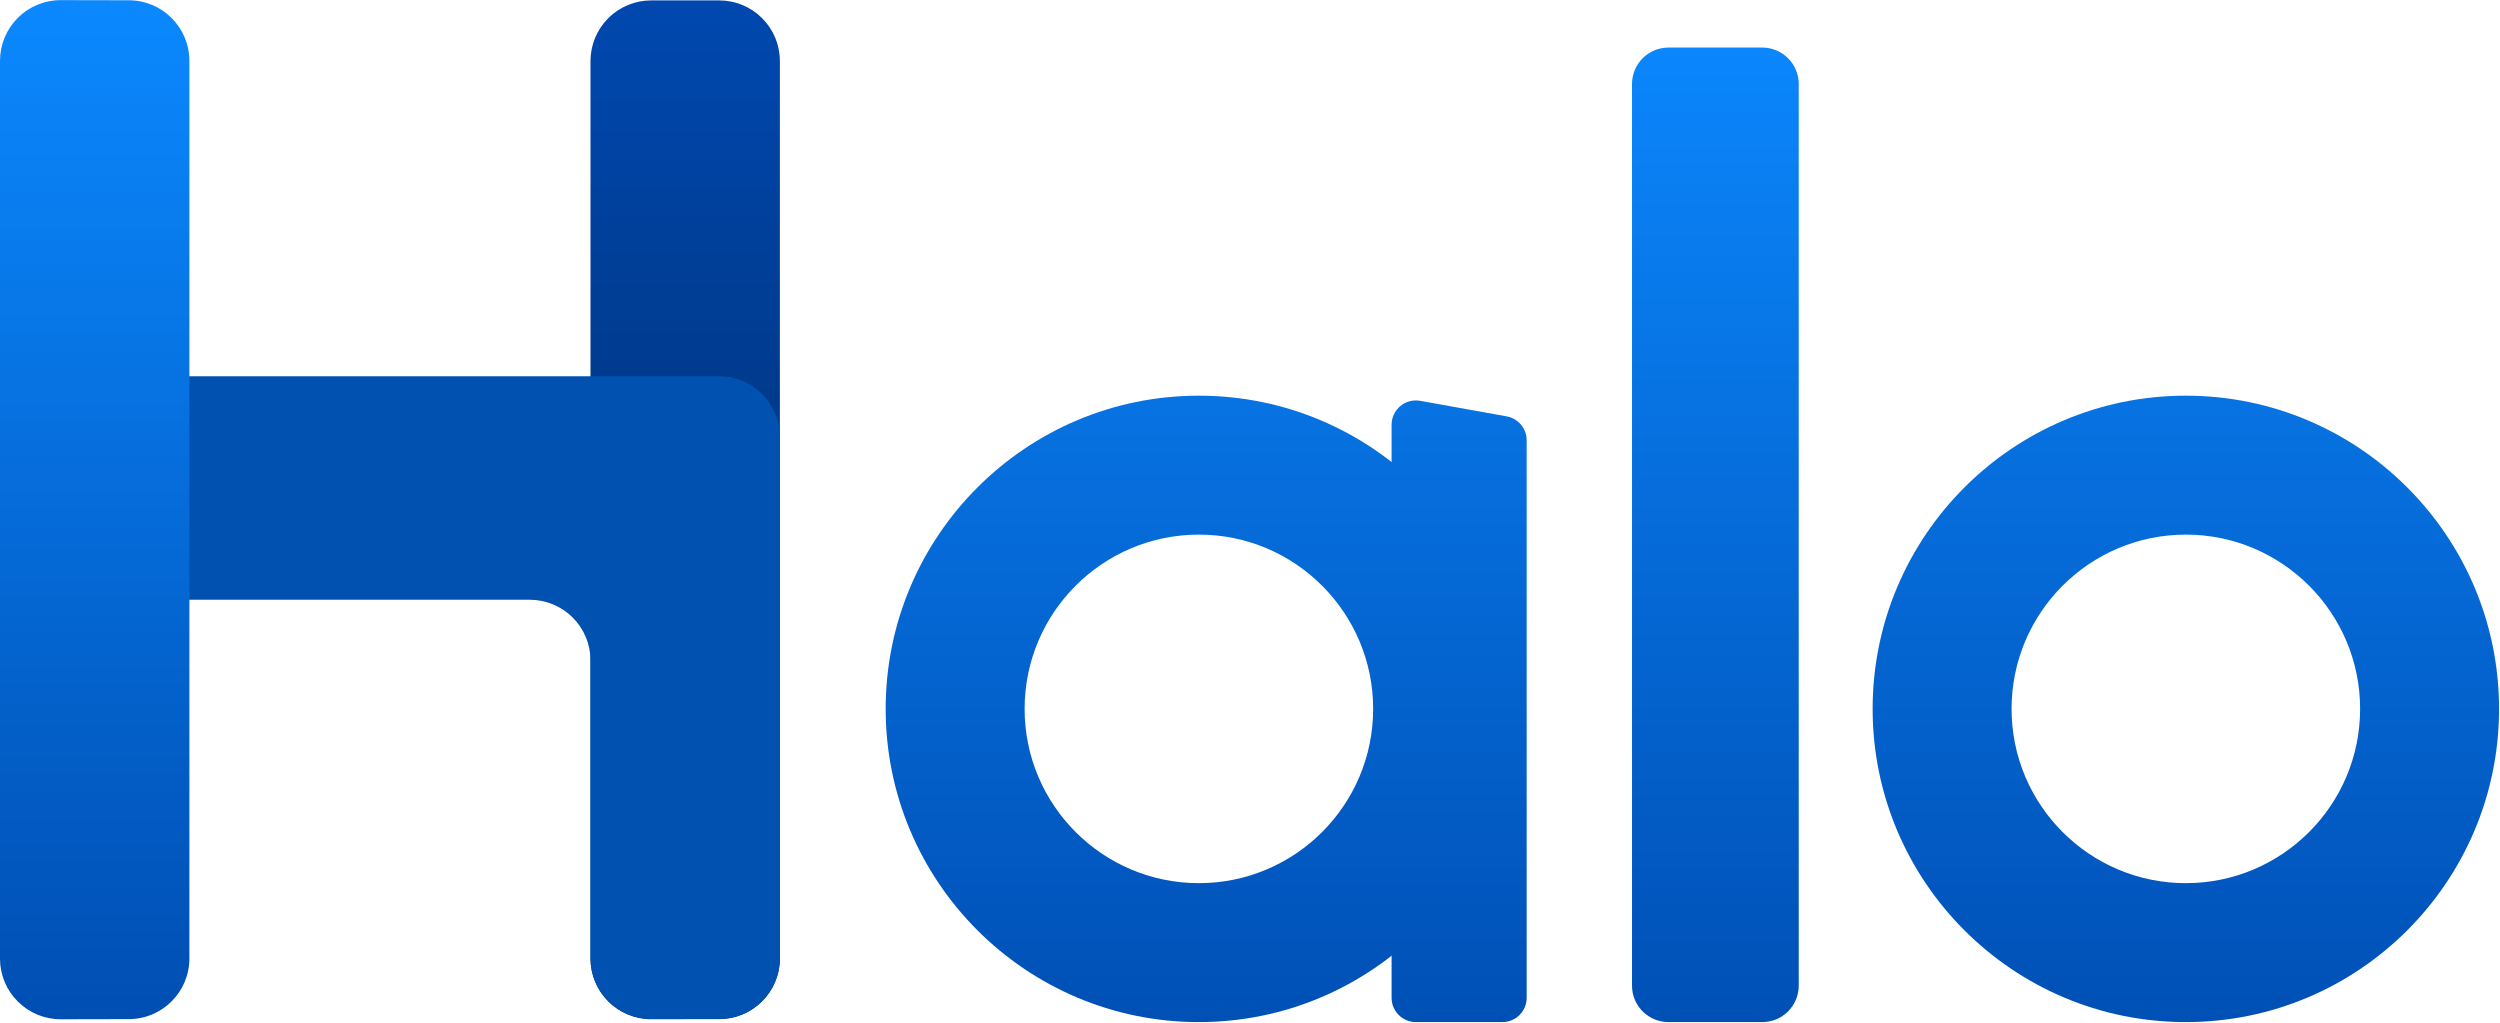
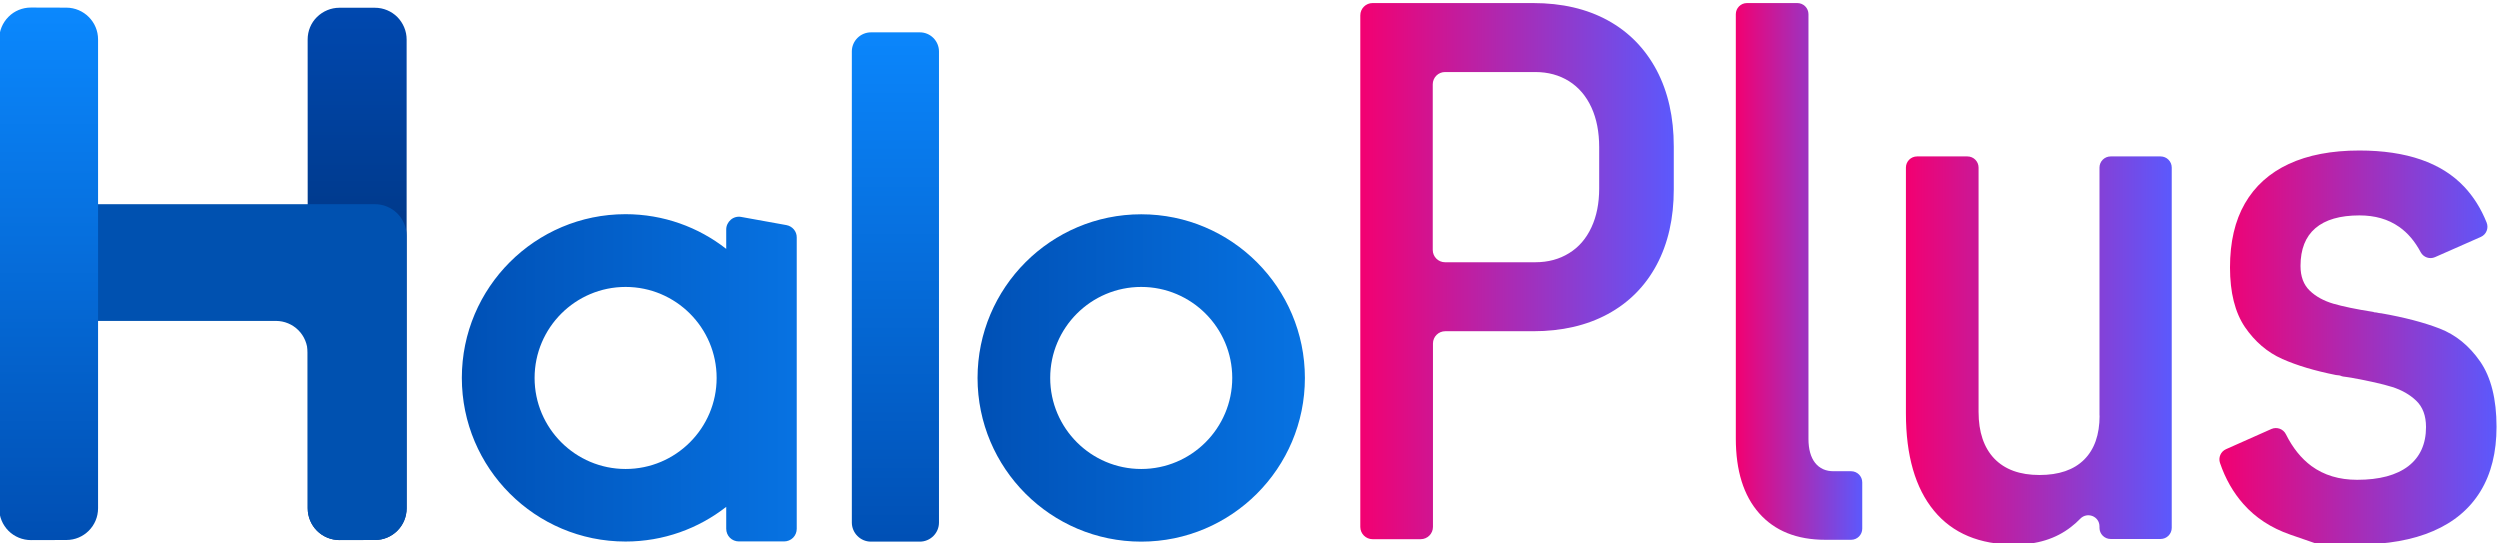
- <svg xmlns="http://www.w3.org/2000/svg" width="100%" height="100%" viewBox="0 0 2144 877" version="1.1" xml:space="preserve" style="fill-rule:evenodd;clip-rule:evenodd;stroke-linejoin:round;stroke-miterlimit:2;">
-   <path d="M1028.16,339.331c148.249,0 268.609,120.36 268.609,268.609c-0,148.249 -120.36,268.608 -268.609,268.608c-148.249,0 -268.608,-120.359 -268.608,-268.608c-0,-148.249 120.359,-268.609 268.608,-268.609Zm0,119.152c82.488,0 149.457,66.969 149.457,149.457c-0,82.487 -66.969,149.456 -149.457,149.456c-82.487,0 -149.456,-66.969 -149.456,-149.456c-0,-82.488 66.969,-149.457 149.456,-149.457Z" style="fill:url(#_Linear1);" />
-   <path d="M1874.58,339.331c148.249,0 268.608,120.36 268.608,268.609c0,148.249 -120.359,268.608 -268.608,268.608c-148.249,0 -268.609,-120.359 -268.609,-268.608c0,-148.249 120.36,-268.609 268.609,-268.609Zm-0,119.152c82.487,0 149.456,66.969 149.456,149.457c0,82.487 -66.969,149.456 -149.456,149.456c-82.488,0 -149.457,-66.969 -149.457,-149.456c0,-82.488 66.969,-149.457 149.457,-149.457Z" style="fill:url(#_Linear2);" />
-   <path d="M1309.27,377.585c-0,-10.083 -7.222,-18.719 -17.146,-20.504c-19.618,-3.528 -51.9,-9.334 -74.172,-13.34c-6.073,-1.092 -12.318,0.564 -17.052,4.522c-4.734,3.959 -7.469,9.812 -7.469,15.983c-0,91.374 -0,407.153 -0,491.469c-0,5.525 2.195,10.824 6.102,14.731c3.907,3.907 9.206,6.102 14.731,6.102c20.987,0 53.186,0 74.173,0c5.525,0 10.824,-2.195 14.731,-6.102c3.907,-3.907 6.102,-9.206 6.102,-14.731c-0,-84.425 -0,-400.286 -0,-478.13Z" style="fill:url(#_Linear3);" />
-   <path d="M1542.59,72.033c0,-8.288 -3.292,-16.237 -9.153,-22.097c-5.86,-5.861 -13.809,-9.153 -22.097,-9.153c-23.867,-0 -56.609,-0 -80.477,-0c-8.288,-0 -16.236,3.292 -22.097,9.153c-5.86,5.86 -9.153,13.809 -9.153,22.097c0,131.79 0,641.475 0,773.265c0,8.288 3.293,16.237 9.153,22.097c5.861,5.861 13.809,9.153 22.097,9.153c23.868,0 56.61,0 80.477,0c8.288,0 16.237,-3.292 22.097,-9.153c5.861,-5.86 9.153,-13.809 9.153,-22.097c0,-131.79 0,-641.475 0,-773.265Z" style="fill:url(#_Linear4);fill-rule:nonzero;" />
+ <svg xmlns="http://www.w3.org/2000/svg" version="1.0" id="图层_1" x="0px" y="0px" viewBox="0 0 2450 532" enable-background="new 0 0 2450 532" xml:space="preserve">
+   <linearGradient id="SVGID_1_" gradientUnits="userSpaceOnUse" x1="958.709" y1="370.372" x2="1465.528" y2="370.372">
+     <stop offset="0" style="stop-color:#0050B5" />
+     <stop offset="1" style="stop-color:#0B87FD" />
+   </linearGradient>
+   <path fill="url(#SVGID_1_)" d="M1118.4,210L1118.4,210c-88.5,0-160.4,71.9-160.4,160.4s71.9,160.4,160.4,160.4  c88.5,0,160.4-71.9,160.4-160.4S1206.9,210,1118.4,210z M1118.4,459.6c-49.2,0-89.2-40-89.2-89.2c0-49.2,40-89.2,89.2-89.2l0,0  c49.2,0,89.2,40,89.2,89.2C1207.6,419.6,1167.6,459.6,1118.4,459.6z" />
+   <linearGradient id="SVGID_2_" gradientUnits="userSpaceOnUse" x1="453.406" y1="370.372" x2="975.988" y2="370.372">
+     <stop offset="0" style="stop-color:#0050B5" />
+     <stop offset="1" style="stop-color:#0B87FD" />
+   </linearGradient>
+   <path fill="url(#SVGID_2_)" d="M770.7,220.6c-11.7-2.1-31-5.6-44.3-8c-3.6-0.7-7.4,0.3-10.2,2.7c-2.8,2.4-4.5,5.9-4.5,9.5  c0,5.2,0,11.7,0,19.1c-27.2-21.3-61.5-34-98.7-34v0c-88.5,0-160.4,71.9-160.4,160.4s71.9,160.4,160.4,160.4  c37.2,0,71.5-12.7,98.7-34c0,8.6,0,15.9,0,21.5c0,3.3,1.3,6.5,3.6,8.8c2.3,2.3,5.5,3.6,8.8,3.6c12.5,0,31.8,0,44.3,0  c3.3,0,6.5-1.3,8.8-3.6s3.6-5.5,3.6-8.8c0-50.4,0-239,0-285.5C780.9,226.8,776.6,221.7,770.7,220.6z M613.1,459.6  c-49.2,0-89.2-40-89.2-89.2c0-49.2,40-89.2,89.2-89.2c49.2,0,89.2,40,89.2,89.2C702.3,419.6,662.3,459.6,613.1,459.6z" />
+   <linearGradient id="SVGID_3_" gradientUnits="userSpaceOnUse" x1="-0.766" y1="669.023" x2="0.234" y2="669.023" gradientTransform="matrix(3.103367e-14 -506.8185 -506.8185 -3.103367e-14 339950.75 141.6479)">
+     <stop offset="0" style="stop-color:#0050B5" />
+     <stop offset="1" style="stop-color:#0B87FD" />
+   </linearGradient>
+   <path fill="url(#SVGID_3_)" d="M920.2,50.4c0-4.9-2-9.7-5.5-13.2c-3.5-3.5-8.2-5.5-13.2-5.5c-14.2,0-33.8,0-48,0  c-4.9,0-9.7,2-13.2,5.5c-3.5,3.5-5.5,8.2-5.5,13.2c0,78.7,0,383,0,461.7c0,4.9,2,9.7,5.5,13.2c3.5,3.5,8.2,5.5,13.2,5.5  c14.2,0,33.8,0,48,0c4.9,0,9.7-2,13.2-5.5c3.5-3.5,5.5-8.2,5.5-13.2C920.2,433.4,920.2,129.1,920.2,50.4L920.2,50.4z" />
  <g>
-     <path d="M506.409,822.063c-0,13.815 5.494,27.062 15.271,36.821c9.777,9.76 23.034,15.23 36.848,15.206c18.674,-0.034 39.711,-0.072 58.369,-0.105c28.696,-0.052 51.932,-23.329 51.932,-52.026l0,-769.586c0,-13.798 -5.481,-27.031 -15.238,-36.788c-9.756,-9.757 -22.99,-15.238 -36.788,-15.238l-58.368,-0c-13.798,-0 -27.031,5.481 -36.788,15.238c-9.757,9.757 -15.238,22.99 -15.238,36.788c-0,155.286 -0,614.283 -0,769.69Z" style="fill:url(#_Linear5);fill-rule:nonzero;" />
-     <path d="M616.746,322.662c13.813,0 27.061,5.487 36.829,15.255c9.767,9.768 15.254,23.015 15.254,36.829c0,105.185 0,341.877 0,447.062c0,13.814 -5.487,27.061 -15.254,36.829c-9.768,9.767 -23.016,15.255 -36.829,15.255c-18.632,-0 -39.622,-0 -58.254,-0c-13.813,-0 -27.061,-5.488 -36.828,-15.255c-9.768,-9.768 -15.255,-23.015 -15.255,-36.829c-0,-68.223 -0,-187.159 -0,-255.383c-0,-13.813 -5.487,-27.061 -15.255,-36.828c-9.767,-9.768 -23.015,-15.255 -36.828,-15.255c-129.249,-0 -454.326,-0 -454.326,-0l0,-191.68l616.746,0Z" style="fill:#0051b0;fill-rule:nonzero;" />
-     <path d="M-0,822.101c0,13.817 5.497,27.067 15.277,36.827c9.781,9.76 23.043,15.229 36.86,15.199c18.675,-0.04 39.713,-0.085 58.368,-0.124c28.69,-0.062 51.916,-23.337 51.916,-52.027c-0,-155.205 -0,-614.509 -0,-769.714c-0,-28.69 -23.226,-51.965 -51.916,-52.026c-18.655,-0.04 -39.693,-0.085 -58.368,-0.125c-13.817,-0.029 -27.079,5.439 -36.86,15.199c-9.78,9.76 -15.277,23.01 -15.277,36.827l-0,769.964Z" style="fill:url(#_Linear6);fill-rule:nonzero;" />
+     <linearGradient id="SVGID_4_" gradientUnits="userSpaceOnUse" x1="-0.766" y1="669.214" x2="0.234" y2="669.214" gradientTransform="matrix(-2.339612e-13 282.0651 282.9224 2.332525e-13 -188985.625 223.0693)">
+       <stop offset="0" style="stop-color:#0048AF" />
+       <stop offset="1" style="stop-color:#003580" />
+     </linearGradient>
+     <path fill="url(#SVGID_4_)" d="M301.6,498.2c0,8.2,3.3,16.2,9.1,22c5.8,5.8,13.8,9.1,22,9.1c11.1,0,23.7,0,34.8-0.1   c17.1,0,31-13.9,31-31.1V38.7c0-8.2-3.3-16.1-9.1-22c-5.8-5.8-13.7-9.1-22-9.1h-34.8c-8.2,0-16.1,3.3-22,9.1s-9.1,13.7-9.1,22   C301.6,131.4,301.6,405.4,301.6,498.2L301.6,498.2z" />
+     <path fill="#0051B0" d="M367.4,200.1c8.2,0,16.2,3.3,22,9.1c5.8,5.8,9.1,13.7,9.1,22c0,62.8,0,204.1,0,266.9c0,8.2-3.3,16.2-9.1,22   c-5.8,5.8-13.7,9.1-22,9.1c-11.1,0-23.7,0-34.8,0c-8.2,0-16.2-3.3-22-9.1c-5.8-5.8-9.1-13.7-9.1-22c0-40.7,0-111.7,0-152.5   c0-8.2-3.3-16.2-9.1-22c-5.8-5.8-13.7-9.1-22-9.1c-77.2,0-271.2,0-271.2,0V200.1H367.4L367.4,200.1z" />
+     <linearGradient id="SVGID_5_" gradientUnits="userSpaceOnUse" x1="-0.766" y1="669.124" x2="0.234" y2="669.124" gradientTransform="matrix(3.294615e-14 536.4214 538.0513 -3.284632e-14 -359975.406 411.2657)">
+       <stop offset="0" style="stop-color:#0B89FF" />
+       <stop offset="1" style="stop-color:#004EB2" />
+     </linearGradient>
+     <path fill="url(#SVGID_5_)" d="M-0.8,498.2c0,8.2,3.3,16.2,9.1,22c5.8,5.8,13.8,9.1,22,9.1c11.1,0,23.7-0.1,34.8-0.1   c17.1,0,31-13.9,31-31.1c0-92.7,0-366.9,0-459.5c0-17.1-13.9-31-31-31.1c-11.1,0-23.7-0.1-34.8-0.1c-8.2,0-16.2,3.2-22,9.1   c-5.8,5.8-9.1,13.7-9.1,22C-0.8,38.5-0.8,498.2-0.8,498.2z" />
  </g>
-   <defs>
-     <linearGradient id="_Linear1" x1="0" y1="0" x2="1" y2="0" gradientUnits="userSpaceOnUse" gradientTransform="matrix(5.19814e-14,-848.921,848.921,5.19814e-14,1308.8,875.397)">
-       <stop offset="0" style="stop-color:#0050b5;stop-opacity:1" />
-       <stop offset="1" style="stop-color:#0b87fd;stop-opacity:1" />
+   <g>
+     <linearGradient id="SVGID_6_" gradientUnits="userSpaceOnUse" x1="1333.108" y1="265.68" x2="1640.237" y2="265.68">
+       <stop offset="0" style="stop-color:#F30071" />
+       <stop offset="1" style="stop-color:#5B59FD" />
    </linearGradient>
-     <linearGradient id="_Linear2" x1="0" y1="0" x2="1" y2="0" gradientUnits="userSpaceOnUse" gradientTransform="matrix(5.19814e-14,-848.921,848.921,5.19814e-14,1308.8,875.397)">
-       <stop offset="0" style="stop-color:#0050b5;stop-opacity:1" />
-       <stop offset="1" style="stop-color:#0b87fd;stop-opacity:1" />
+     <path fill="url(#SVGID_6_)" d="M1575.7,20c-20.6-11.3-45-17-73.2-17h-98.3H1371h-25.9c-6.6,0-12,5.4-12,12v501.4   c0,6.6,5.4,12,12,12h47.2c6.6,0,12-5.4,12-12V336.6c0-6.6,5.4-12,12-12h86.3c27.9,0,52.3-5.6,73-16.8   c20.7-11.2,36.7-27.3,47.9-48.2c11.2-21,16.8-45.6,16.8-74.1v-41.9c0-28.7-5.6-53.6-16.8-74.8C1612.2,47.6,1596.3,31.3,1575.7,20z    M1567.2,184.7c0,14.5-2.5,27.2-7.6,38.1c-5.1,11-12.3,19.4-21.9,25.3c-9.5,5.9-20.5,8.9-33.1,8.9h-88.5c-6.6,0-12-5.4-12-12V82.6   c0-6.6,5.4-12,12-12h88.5c12.5,0,23.5,3,33.1,9c9.5,6,16.8,14.6,21.9,25.7c5.1,11.1,7.6,24.1,7.6,39V184.7z" />
+     <linearGradient id="SVGID_7_" gradientUnits="userSpaceOnUse" x1="1701.142" y1="266.041" x2="1825.078" y2="266.041">
+       <stop offset="0" style="stop-color:#F30071" />
+       <stop offset="1" style="stop-color:#5B59FD" />
    </linearGradient>
-     <linearGradient id="_Linear3" x1="0" y1="0" x2="1" y2="0" gradientUnits="userSpaceOnUse" gradientTransform="matrix(5.19814e-14,-848.921,848.921,5.19814e-14,1308.8,875.397)">
-       <stop offset="0" style="stop-color:#0050b5;stop-opacity:1" />
-       <stop offset="1" style="stop-color:#0b87fd;stop-opacity:1" />
+     <path fill="url(#SVGID_7_)" d="M1778.8,453.6c-4.3-5.5-6.5-13.4-6.5-23.5V13.9c0-6-4.9-10.9-10.9-10.9h-49.4   c-6,0-10.9,4.9-10.9,10.9v415.8c0,31.6,7.6,56,22.9,73.3c15.3,17.3,36.9,26,64.9,26h25.2c6,0,10.9-4.9,10.9-10.9v-45.4   c0-6-4.9-10.9-10.9-10.9h-16.9C1789.3,461.9,1783.2,459.1,1778.8,453.6z" />
+     <linearGradient id="SVGID_8_" gradientUnits="userSpaceOnUse" x1="1867.917" y1="343.546" x2="2128.434" y2="343.546">
+       <stop offset="0" style="stop-color:#F30071" />
+       <stop offset="1" style="stop-color:#5B59FD" />
    </linearGradient>
-     <linearGradient id="_Linear4" x1="0" y1="0" x2="1" y2="0" gradientUnits="userSpaceOnUse" gradientTransform="matrix(5.19814e-14,-848.921,848.921,5.19814e-14,1308.8,875.397)">
-       <stop offset="0" style="stop-color:#0050b5;stop-opacity:1" />
-       <stop offset="1" style="stop-color:#0b87fd;stop-opacity:1" />
+     <path fill="url(#SVGID_8_)" d="M2057.6,407.3c0,18.8-5.1,33.2-15.2,43.2c-10.1,10-24.7,15-43.7,15c-19.3,0-34-5.4-44.3-16.1   c-10.2-10.7-15.4-26-15.4-45.7V164.2c0-6-4.9-10.9-10.9-10.9h-49.4c-6,0-10.9,4.9-10.9,10.9v240.9c0,41.4,9.2,73.2,27.5,95.4   c18.3,22.2,44.7,33.2,79.1,33.2c21.9,0,40.3-5.7,55.1-17.2c3.3-2.5,6.3-5.2,9.2-8.2c6.9-7,18.8-2.3,18.8,7.6v1.4   c0,6,4.9,10.9,10.9,10.9h49c6,0,10.9-4.9,10.9-10.9V164.2c0-6-4.9-10.9-10.9-10.9h-49c-6,0-10.9,4.9-10.9,10.9V407.3z" />
+     <linearGradient id="SVGID_9_" gradientUnits="userSpaceOnUse" x1="2175.051" y1="340.655" x2="2446.606" y2="340.655">
+       <stop offset="0" style="stop-color:#F30071" />
+       <stop offset="1" style="stop-color:#5B59FD" />
    </linearGradient>
-     <linearGradient id="_Linear5" x1="0" y1="0" x2="1" y2="0" gradientUnits="userSpaceOnUse" gradientTransform="matrix(-3.91885e-13,472.459,-473.895,-3.90698e-13,587.619,-0.861651)">
-       <stop offset="0" style="stop-color:#0048af;stop-opacity:1" />
-       <stop offset="1" style="stop-color:#003580;stop-opacity:1" />
-     </linearGradient>
-     <linearGradient id="_Linear6" x1="0" y1="0" x2="1" y2="0" gradientUnits="userSpaceOnUse" gradientTransform="matrix(5.51848e-14,898.506,-901.236,5.50176e-14,162.421,-12.1337)">
-       <stop offset="0" style="stop-color:#0b89ff;stop-opacity:1" />
-       <stop offset="1" style="stop-color:#004eb2;stop-opacity:1" />
-     </linearGradient>
-   </defs>
+     <path fill="url(#SVGID_9_)" d="M2430.5,354.2c-10.7-15.4-23.9-26.1-39.6-32.2c-15.5-6-34.6-11-57.4-15c-0.4-0.1-0.8-0.1-1.1-0.1   c-0.4,0-0.9-0.1-1.4-0.2c-0.3-0.1-0.6-0.1-0.9-0.2c-0.9-0.2-1.8-0.4-2.7-0.4l0,0c-0.7,0-1.2-0.1-1.4-0.4c-16.9-2.6-30-5.4-39.4-8.1   c-9.4-2.8-17.1-7-23.1-12.8c-6-5.8-9-13.8-9-24.2c0-16.4,4.9-28.7,14.6-37s24.1-12.5,43.2-12.5c15.2,0,28.1,3.7,38.8,11.2   c8.5,5.9,15.5,14.2,21.2,24.9c2.7,5,8.8,7.1,14,4.8l44.9-19.8c5.4-2.4,7.9-8.6,5.7-14.1c-5.5-13.7-12.8-25.3-21.9-35   c-11.2-11.9-25.4-20.8-42.5-26.7c-17.1-5.9-37.2-8.9-60.3-8.9c-27.2,0-50.3,4.4-69.2,13.2c-18.9,8.8-33.2,21.7-43,38.7   s-14.6,37.9-14.6,62.7c0,24.6,4.9,44,14.6,58.4c9.8,14.3,22,24.8,36.7,31.3c14.4,6.4,31.9,11.6,52.4,15.7c0.6,0.1,1.1,0.2,1.7,0.2   c0.7,0,1.3,0.1,1.8,0.2c0.4,0.1,0.7,0.2,1.1,0.3c0.9,0.4,1.7,0.7,2.6,0.8c1.3,0.2,2.6,0.3,3.7,0.5c1.6,0.2,3.1,0.5,4.5,0.7   c17.1,3.1,30.4,6.1,39.7,9s17.3,7.4,23.7,13.5c6.4,6.1,9.6,14.8,9.6,25.8c0,16.6-5.8,29.4-17.3,38.3c-11.6,8.9-28.3,13.4-50.2,13.4   c-17.6,0-32.5-4.5-44.8-13.5c-10-7.4-18.3-17.7-25-31.1c-2.6-5.3-8.9-7.5-14.2-5.2l-44.5,19.8c-5.2,2.3-7.7,8.2-5.9,13.5   c5.3,15.6,13,29,22.9,40.2c11.9,13.5,27.2,23.5,45.9,30c14,4.9,22.8,7.9,26.3,9.1c1.2,0.4,2.4,0.6,3.6,0.6h35.7   c29.4,0,54.3-4.4,74.6-13.2c20.4-8.8,35.8-21.8,46.3-39c10.5-17.2,15.7-38.2,15.7-63.1C2446.6,391.1,2441.2,369.6,2430.5,354.2z" />
+   </g>
</svg>
